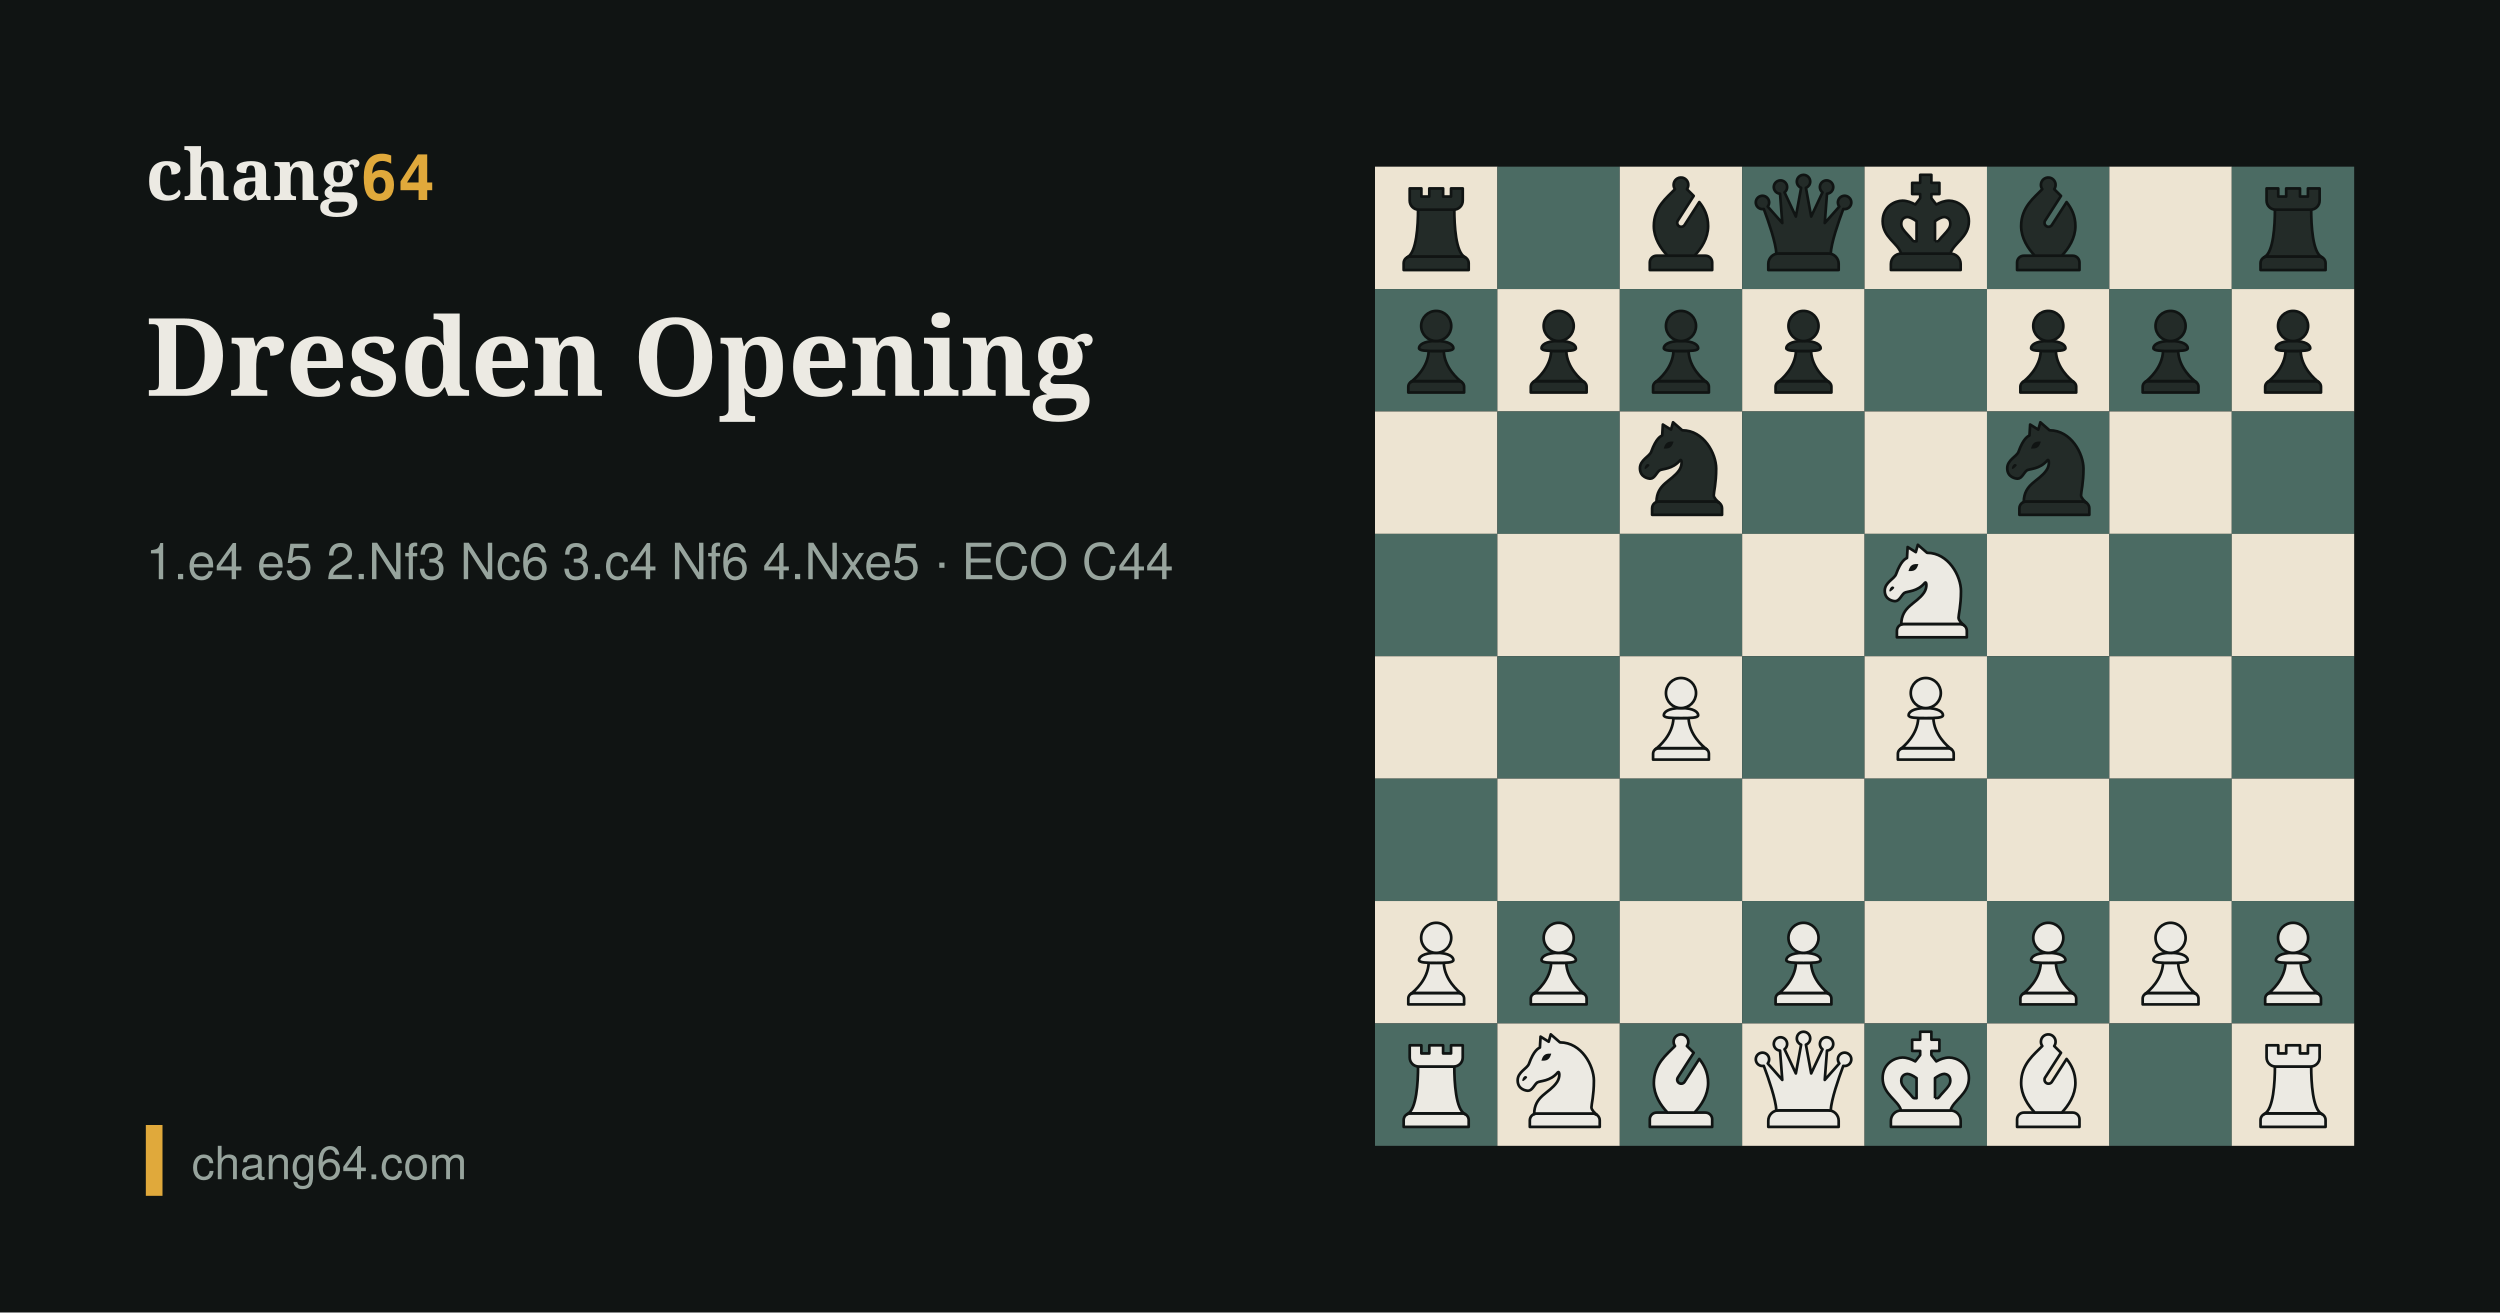
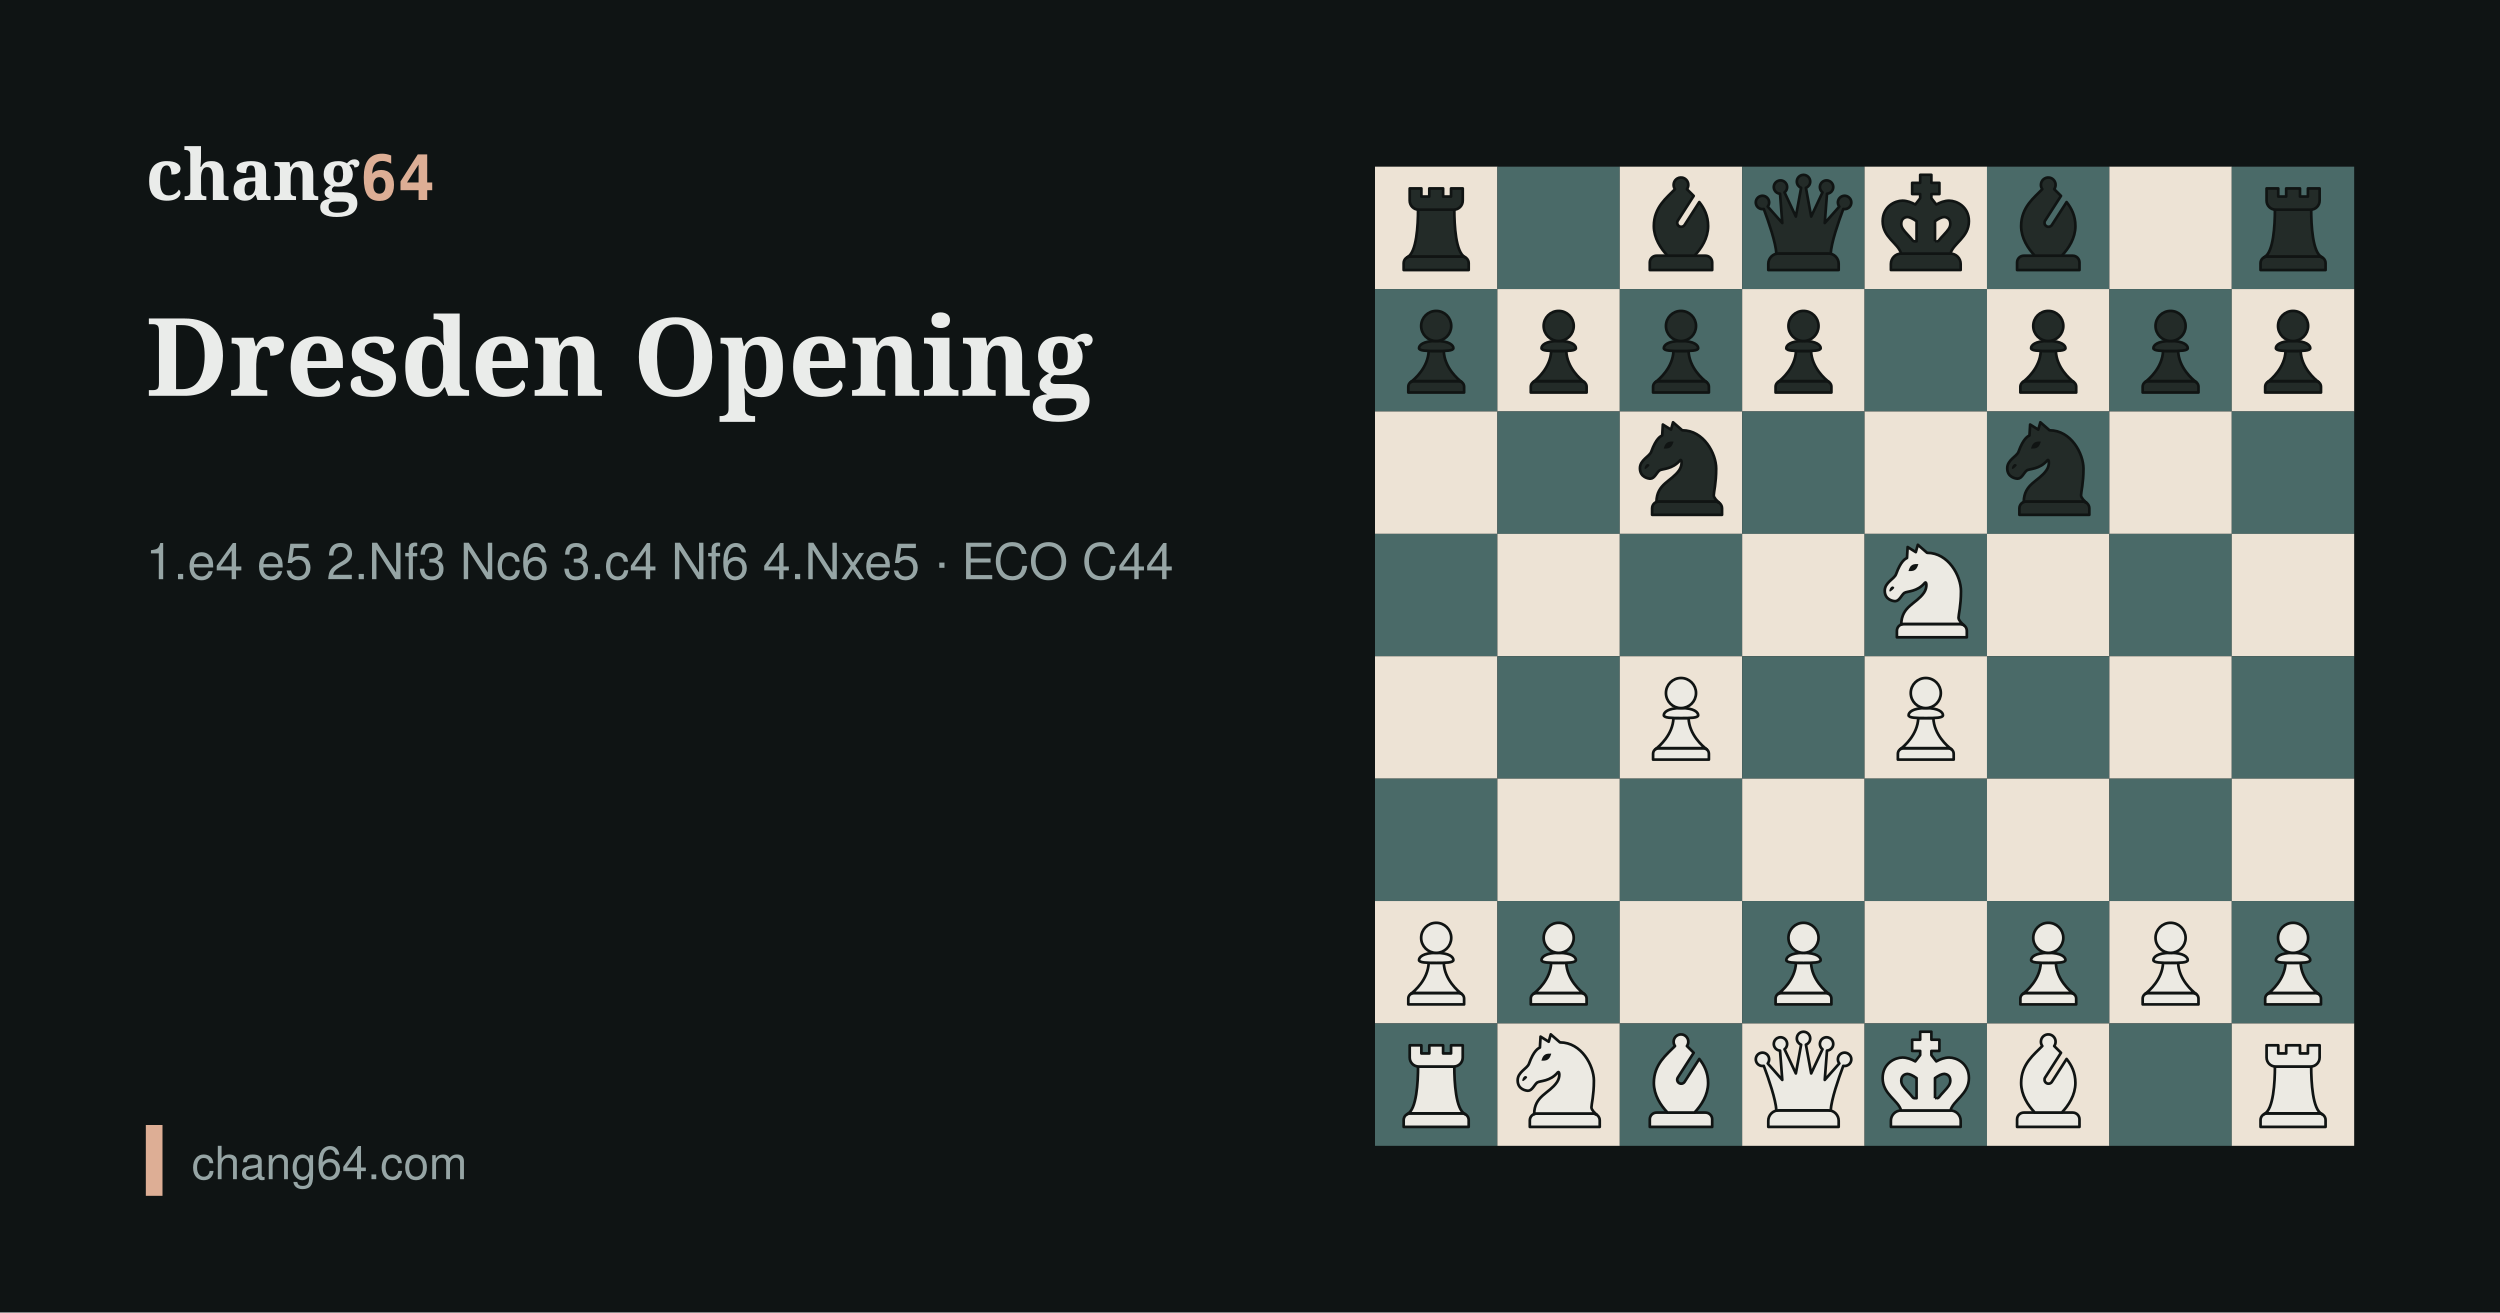
<svg xmlns="http://www.w3.org/2000/svg" width="1200" height="630" viewBox="0 0 1200 630">
-   <rect width="1200" height="630" fill="#101413" />
+   <rect width="1200" height="630" fill="#0F1414" />
  <g transform="translate(660,80)">
-     <rect x="0" y="0" width="58.75" height="58.75" fill="#EDE4D2" />
-     <rect x="58.75" y="0" width="58.75" height="58.75" fill="#4B6B63" />
-     <rect x="117.5" y="0" width="58.75" height="58.75" fill="#EDE4D2" />
-     <rect x="176.25" y="0" width="58.75" height="58.75" fill="#4B6B63" />
-     <rect x="235" y="0" width="58.75" height="58.75" fill="#EDE4D2" />
-     <rect x="293.75" y="0" width="58.75" height="58.75" fill="#4B6B63" />
-     <rect x="352.5" y="0" width="58.75" height="58.75" fill="#EDE4D2" />
-     <rect x="411.25" y="0" width="58.75" height="58.75" fill="#4B6B63" />
-     <rect x="0" y="58.75" width="58.75" height="58.75" fill="#4B6B63" />
-     <rect x="58.75" y="58.75" width="58.75" height="58.75" fill="#EDE4D2" />
-     <rect x="117.5" y="58.75" width="58.75" height="58.75" fill="#4B6B63" />
-     <rect x="176.25" y="58.75" width="58.75" height="58.75" fill="#EDE4D2" />
-     <rect x="235" y="58.75" width="58.75" height="58.75" fill="#4B6B63" />
-     <rect x="293.75" y="58.75" width="58.75" height="58.75" fill="#EDE4D2" />
-     <rect x="352.5" y="58.75" width="58.75" height="58.75" fill="#4B6B63" />
-     <rect x="411.25" y="58.75" width="58.75" height="58.75" fill="#EDE4D2" />
-     <rect x="0" y="117.5" width="58.75" height="58.75" fill="#EDE4D2" />
-     <rect x="58.75" y="117.5" width="58.75" height="58.75" fill="#4B6B63" />
-     <rect x="117.5" y="117.5" width="58.75" height="58.75" fill="#EDE4D2" />
-     <rect x="176.25" y="117.5" width="58.75" height="58.75" fill="#4B6B63" />
-     <rect x="235" y="117.5" width="58.75" height="58.75" fill="#EDE4D2" />
-     <rect x="293.75" y="117.5" width="58.75" height="58.75" fill="#4B6B63" />
-     <rect x="352.5" y="117.5" width="58.75" height="58.75" fill="#EDE4D2" />
-     <rect x="411.25" y="117.5" width="58.75" height="58.75" fill="#4B6B63" />
-     <rect x="0" y="176.25" width="58.75" height="58.75" fill="#4B6B63" />
-     <rect x="58.75" y="176.25" width="58.75" height="58.75" fill="#EDE4D2" />
-     <rect x="117.5" y="176.25" width="58.75" height="58.75" fill="#4B6B63" />
-     <rect x="176.25" y="176.25" width="58.75" height="58.75" fill="#EDE4D2" />
-     <rect x="235" y="176.25" width="58.75" height="58.75" fill="#4B6B63" />
-     <rect x="293.75" y="176.25" width="58.75" height="58.75" fill="#EDE4D2" />
-     <rect x="352.5" y="176.25" width="58.75" height="58.75" fill="#4B6B63" />
-     <rect x="411.25" y="176.25" width="58.75" height="58.75" fill="#EDE4D2" />
-     <rect x="0" y="235" width="58.75" height="58.75" fill="#EDE4D2" />
-     <rect x="58.75" y="235" width="58.75" height="58.75" fill="#4B6B63" />
-     <rect x="117.5" y="235" width="58.75" height="58.75" fill="#EDE4D2" />
-     <rect x="176.25" y="235" width="58.75" height="58.75" fill="#4B6B63" />
-     <rect x="235" y="235" width="58.75" height="58.75" fill="#EDE4D2" />
-     <rect x="293.75" y="235" width="58.75" height="58.75" fill="#4B6B63" />
-     <rect x="352.5" y="235" width="58.75" height="58.75" fill="#EDE4D2" />
-     <rect x="411.25" y="235" width="58.75" height="58.75" fill="#4B6B63" />
-     <rect x="0" y="293.75" width="58.75" height="58.75" fill="#4B6B63" />
-     <rect x="58.75" y="293.75" width="58.75" height="58.75" fill="#EDE4D2" />
-     <rect x="117.5" y="293.75" width="58.75" height="58.75" fill="#4B6B63" />
-     <rect x="176.25" y="293.75" width="58.75" height="58.75" fill="#EDE4D2" />
-     <rect x="235" y="293.75" width="58.75" height="58.75" fill="#4B6B63" />
-     <rect x="293.75" y="293.75" width="58.75" height="58.75" fill="#EDE4D2" />
-     <rect x="352.5" y="293.75" width="58.75" height="58.75" fill="#4B6B63" />
-     <rect x="411.25" y="293.75" width="58.75" height="58.75" fill="#EDE4D2" />
-     <rect x="0" y="352.5" width="58.75" height="58.75" fill="#EDE4D2" />
-     <rect x="58.75" y="352.5" width="58.75" height="58.75" fill="#4B6B63" />
-     <rect x="117.5" y="352.5" width="58.75" height="58.75" fill="#EDE4D2" />
-     <rect x="176.25" y="352.5" width="58.75" height="58.75" fill="#4B6B63" />
-     <rect x="235" y="352.5" width="58.75" height="58.75" fill="#EDE4D2" />
-     <rect x="293.75" y="352.5" width="58.75" height="58.75" fill="#4B6B63" />
-     <rect x="352.5" y="352.5" width="58.75" height="58.75" fill="#EDE4D2" />
-     <rect x="411.25" y="352.5" width="58.75" height="58.75" fill="#4B6B63" />
-     <rect x="0" y="411.25" width="58.75" height="58.75" fill="#4B6B63" />
-     <rect x="58.75" y="411.25" width="58.75" height="58.75" fill="#EDE4D2" />
-     <rect x="117.5" y="411.25" width="58.75" height="58.75" fill="#4B6B63" />
-     <rect x="176.25" y="411.25" width="58.75" height="58.75" fill="#EDE4D2" />
-     <rect x="235" y="411.25" width="58.75" height="58.75" fill="#4B6B63" />
-     <rect x="293.75" y="411.25" width="58.75" height="58.75" fill="#EDE4D2" />
-     <rect x="352.5" y="411.25" width="58.75" height="58.75" fill="#4B6B63" />
-     <rect x="411.25" y="411.25" width="58.75" height="58.75" fill="#EDE4D2" />
+     <rect x="0" y="0" width="58.75" height="58.75" fill="#EDE3D5" />
+     <rect x="58.75" y="0" width="58.75" height="58.75" fill="#4A6A68" />
+     <rect x="117.5" y="0" width="58.75" height="58.75" fill="#EDE3D5" />
+     <rect x="176.25" y="0" width="58.75" height="58.75" fill="#4A6A68" />
+     <rect x="235" y="0" width="58.75" height="58.75" fill="#EDE3D5" />
+     <rect x="293.75" y="0" width="58.75" height="58.75" fill="#4A6A68" />
+     <rect x="352.5" y="0" width="58.75" height="58.75" fill="#EDE3D5" />
+     <rect x="411.25" y="0" width="58.75" height="58.75" fill="#4A6A68" />
+     <rect x="0" y="58.75" width="58.75" height="58.75" fill="#4A6A68" />
+     <rect x="58.75" y="58.75" width="58.75" height="58.75" fill="#EDE3D5" />
+     <rect x="117.5" y="58.75" width="58.75" height="58.75" fill="#4A6A68" />
+     <rect x="176.25" y="58.75" width="58.75" height="58.75" fill="#EDE3D5" />
+     <rect x="235" y="58.75" width="58.75" height="58.75" fill="#4A6A68" />
+     <rect x="293.75" y="58.75" width="58.75" height="58.75" fill="#EDE3D5" />
+     <rect x="352.5" y="58.75" width="58.75" height="58.75" fill="#4A6A68" />
+     <rect x="411.25" y="58.75" width="58.75" height="58.75" fill="#EDE3D5" />
+     <rect x="0" y="117.5" width="58.75" height="58.75" fill="#EDE3D5" />
+     <rect x="58.75" y="117.5" width="58.75" height="58.75" fill="#4A6A68" />
+     <rect x="117.5" y="117.5" width="58.75" height="58.75" fill="#EDE3D5" />
+     <rect x="176.25" y="117.5" width="58.75" height="58.75" fill="#4A6A68" />
+     <rect x="235" y="117.5" width="58.75" height="58.75" fill="#EDE3D5" />
+     <rect x="293.75" y="117.5" width="58.75" height="58.75" fill="#4A6A68" />
+     <rect x="352.5" y="117.5" width="58.75" height="58.75" fill="#EDE3D5" />
+     <rect x="411.25" y="117.5" width="58.75" height="58.75" fill="#4A6A68" />
+     <rect x="0" y="176.25" width="58.75" height="58.75" fill="#4A6A68" />
+     <rect x="58.75" y="176.25" width="58.75" height="58.75" fill="#EDE3D5" />
+     <rect x="117.5" y="176.25" width="58.75" height="58.75" fill="#4A6A68" />
+     <rect x="176.25" y="176.25" width="58.75" height="58.75" fill="#EDE3D5" />
+     <rect x="235" y="176.25" width="58.75" height="58.75" fill="#4A6A68" />
+     <rect x="293.75" y="176.25" width="58.75" height="58.75" fill="#EDE3D5" />
+     <rect x="352.5" y="176.25" width="58.75" height="58.75" fill="#4A6A68" />
+     <rect x="411.25" y="176.25" width="58.75" height="58.75" fill="#EDE3D5" />
+     <rect x="0" y="235" width="58.75" height="58.75" fill="#EDE3D5" />
+     <rect x="58.75" y="235" width="58.75" height="58.75" fill="#4A6A68" />
+     <rect x="117.5" y="235" width="58.75" height="58.75" fill="#EDE3D5" />
+     <rect x="176.25" y="235" width="58.75" height="58.75" fill="#4A6A68" />
+     <rect x="235" y="235" width="58.75" height="58.75" fill="#EDE3D5" />
+     <rect x="293.75" y="235" width="58.75" height="58.75" fill="#4A6A68" />
+     <rect x="352.5" y="235" width="58.75" height="58.75" fill="#EDE3D5" />
+     <rect x="411.25" y="235" width="58.75" height="58.75" fill="#4A6A68" />
+     <rect x="0" y="293.75" width="58.75" height="58.75" fill="#4A6A68" />
+     <rect x="58.75" y="293.75" width="58.75" height="58.75" fill="#EDE3D5" />
+     <rect x="117.5" y="293.75" width="58.75" height="58.75" fill="#4A6A68" />
+     <rect x="176.25" y="293.75" width="58.75" height="58.75" fill="#EDE3D5" />
+     <rect x="235" y="293.75" width="58.75" height="58.75" fill="#4A6A68" />
+     <rect x="293.75" y="293.75" width="58.75" height="58.75" fill="#EDE3D5" />
+     <rect x="352.5" y="293.75" width="58.75" height="58.75" fill="#4A6A68" />
+     <rect x="411.25" y="293.75" width="58.75" height="58.75" fill="#EDE3D5" />
+     <rect x="0" y="352.5" width="58.75" height="58.75" fill="#EDE3D5" />
+     <rect x="58.75" y="352.5" width="58.75" height="58.75" fill="#4A6A68" />
+     <rect x="117.5" y="352.5" width="58.75" height="58.75" fill="#EDE3D5" />
+     <rect x="176.25" y="352.5" width="58.75" height="58.75" fill="#4A6A68" />
+     <rect x="235" y="352.5" width="58.75" height="58.75" fill="#EDE3D5" />
+     <rect x="293.75" y="352.5" width="58.75" height="58.75" fill="#4A6A68" />
+     <rect x="352.5" y="352.5" width="58.75" height="58.75" fill="#EDE3D5" />
+     <rect x="411.25" y="352.5" width="58.75" height="58.75" fill="#4A6A68" />
+     <rect x="0" y="411.25" width="58.75" height="58.75" fill="#4A6A68" />
+     <rect x="58.75" y="411.25" width="58.75" height="58.75" fill="#EDE3D5" />
+     <rect x="117.5" y="411.25" width="58.75" height="58.75" fill="#4A6A68" />
+     <rect x="176.25" y="411.25" width="58.75" height="58.75" fill="#EDE3D5" />
+     <rect x="235" y="411.25" width="58.75" height="58.75" fill="#4A6A68" />
+     <rect x="293.75" y="411.25" width="58.75" height="58.75" fill="#EDE3D5" />
+     <rect x="352.5" y="411.25" width="58.75" height="58.75" fill="#4A6A68" />
+     <rect x="411.25" y="411.25" width="58.75" height="58.75" fill="#EDE3D5" />
    <defs>
      <symbol id="pbr" viewBox="0 0 45 45">
        <path d="M12.99,33.03h19.01c1.35,0,2.45,1.1,2.45,2.45v2.52H10.54v-2.52c0-1.35,1.1-2.45,2.45-2.45Z" fill="#232b28" stroke="#101413" stroke-linecap="round" stroke-linejoin="round" />
        <path d="M29.17,15.8c-.07,0-.15.01-.23.01h-12.88c-.08,0-.15,0-.23-.01-.01,5.69-.51,15.85-3.95,17.49,0,0,0,0,0,0,.33-.17.71-.27,1.11-.27h19.01c.4,0,.78.1,1.11.27,0,0,0,0,0,0-3.45-1.65-3.94-11.8-3.95-17.49Z" fill="#232b28" stroke="#101413" stroke-linecap="round" stroke-linejoin="round" />
        <path d="M27.96,8v2.99h-2.92v-2.99h-5.07v2.99h-2.92v-2.99h-4.29v4.5c0,1.83,1.48,3.31,3.31,3.31h12.88c1.83,0,3.31-1.48,3.31-3.31v-4.5h-4.29Z" fill="#232b28" stroke="#101413" stroke-linecap="round" stroke-linejoin="round" />
      </symbol>
      <symbol id="pbb" viewBox="0 0 45 45">
        <path d="M13.5,32.74h18c1.36,0,2.47,1.11,2.47,2.47v2.79H11.03v-2.79c0-1.36,1.11-2.47,2.47-2.47Z" fill="#232b28" stroke="#101413" stroke-linecap="round" stroke-linejoin="round" stroke-width="1" />
        <path d="M27.46,32.74c2.5-2.65,5.01-6.42,5.01-10.9,0-3.8-1.45-6.58-3.24-8.82l-5.4,8.41c-.44.69-1.36.89-2.04.45h0c-.69-.44-.89-1.36-.45-2.04l5.83-9.09c-.88-.88-1.74-1.69-2.49-2.47.4-.56.6-1.27.47-2.04-.18-1.1-1.08-2.02-2.18-2.21-1.7-.29-3.18,1.01-3.18,2.66,0,.59.19,1.13.51,1.58-2.94,3.06-7.78,6.6-7.78,13.55,0,4.48,2.51,8.26,5.01,10.9h9.93Z" fill="#232b28" stroke="#101413" stroke-linecap="round" stroke-linejoin="round" stroke-width="1" />
      </symbol>
      <symbol id="pbq" viewBox="0 0 45 45">
        <path d="M31.62,31.91H13.38c-2.1,0-3.82,1.72-3.82,3.82v2.27h25.88v-2.27c0-2.11-1.71-3.82-3.82-3.82Z" fill="#232b28" stroke="#101413" stroke-linecap="round" stroke-linejoin="round" />
        <path d="M39.59,11.71c-.8-1.1-2.33-1.34-3.43-.54s-1.34,2.33-.54,3.43c.02.02.04.04.05.07l-5.35,6.05.82-10.77c.83-.06,1.62-.53,2.03-1.33.62-1.21.14-2.69-1.07-3.3-.19-.1-.39-.16-.58-.21h0s0,0,0,0c-1.07-.24-2.2.26-2.72,1.28-.55,1.07-.23,2.35.69,3.06l-4.16,8.89-1.94-10.57c.93-.35,1.58-1.25,1.58-2.29,0-1.36-1.1-2.46-2.46-2.46h0c-1.36,0-2.46,1.1-2.46,2.46,0,1.05.66,1.94,1.58,2.29l-1.94,10.57-4.16-8.89c.92-.71,1.23-1.99.69-3.06-.52-1.02-1.65-1.52-2.72-1.28h0s0,0,0,0c-.2.04-.39.11-.58.21-1.21.62-1.69,2.1-1.07,3.3.41.8,1.19,1.28,2.03,1.33l.82,10.77-5.35-6.05s.04-.04.05-.07c.8-1.1.55-2.63-.54-3.43s-2.63-.55-3.43.54c-.8,1.1-.55,2.63.54,3.43.58.42,1.29.55,1.94.42,1.81,4.84,4.41,12.39,4.63,16.46.28-.06.56-.1.86-.1h18.24c.3,0,.58.04.86.1.22-4.07,2.81-11.61,4.63-16.46.65.13,1.36,0,1.94-.42,1.1-.8,1.34-2.33.54-3.43Z" fill="#232b28" stroke="#101413" stroke-linecap="round" stroke-linejoin="round" />
      </symbol>
      <symbol id="pbk" viewBox="0 0 45 45">
        <path d="M31.54,31.96H13.46c-2.08,0-3.79,1.7-3.79,3.79v2.25h25.66v-2.25c0-2.09-1.7-3.79-3.79-3.79Z" fill="#232b28" stroke="#101413" stroke-linecap="round" stroke-linejoin="round" stroke-width=".98" />
        <path d="M31.08,12.5c-1.67,0-3.32.64-4.72,1.42l-1.8-2.32v-1.53h2.95v-4.12h-2.95v-2.95h-4.12v2.95h-2.95v4.12h2.95v1.53l-1.8,2.32c-1.4-.78-3.05-1.42-4.72-1.42-2.74,0-7.28,2.13-7.28,7.55,0,5.98,5.8,8.15,6.78,11.92.01,0,.03,0,.04,0h18.08s.03,0,.04,0c.97-3.77,6.78-5.94,6.78-11.92,0-5.41-4.54-7.55-7.28-7.55ZM29.1,25.07c-.58.62-1.23,1.31-1.82,2.09-.14.18-.35.29-.58.29-.35,0-.84,0-.81,0v-7.39c1.3-.96,2.57-1.55,3.39-1.56.42.03,2.24.27,2.24,2.46,0,1.37-.74,2.3-2.42,4.1ZM13.48,20.97c0-2.19,1.82-2.44,2.24-2.46.82.01,2.09.6,3.39,1.56v7.39s-.46,0-.81,0c-.23,0-.44-.11-.58-.29-.59-.77-1.24-1.46-1.82-2.09-1.68-1.8-2.42-2.73-2.42-4.1Z" fill="#232b28" stroke="#101413" stroke-linecap="round" stroke-linejoin="round" stroke-width=".98" />
      </symbol>
      <symbol id="pbp" viewBox="0 0 45 45">
        <path d="M14.31,33.79h16.38c1.14,0,2.07.93,2.07,2.07v2.14H12.24v-2.14c0-1.14.93-2.07,2.07-2.07Z" fill="#232b28" stroke="#101413" stroke-linecap="round" stroke-linejoin="round" />
        <path d="M31.85,34.14c-1.31-1.01-6.34-5.24-6.57-11.44-.84.03-1.78.03-2.77.03s-1.94,0-2.77-.03c-.24,6.2-5.26,10.43-6.57,11.44,0,0,0,0,0,0,.33-.22.73-.35,1.16-.35h16.38c.43,0,.83.13,1.16.35,0,0,0,0,0,0Z" fill="#232b28" stroke="#101413" stroke-linecap="round" stroke-linejoin="round" />
        <path d="M28.82,21.68c0,1.02-2.83,1.05-6.32,1.05s-6.32-.04-6.32-1.05,1.41-2.63,6.32-2.63,6.32,1.61,6.32,2.63Z" fill="#232b28" stroke="#101413" stroke-linecap="round" stroke-linejoin="round" />
        <circle cx="22.5" cy="13.53" r="5.53" fill="#232b28" stroke="#101413" stroke-linecap="round" stroke-linejoin="round" />
      </symbol>
      <symbol id="pbn" viewBox="0 0 45 45">
        <path d="M14.4,33.1h20.67c1.39,0,2.52,1.13,2.52,2.52v2.38H11.88v-2.38c0-1.39,1.13-2.52,2.52-2.52Z" fill="#232b28" stroke="#101413" stroke-linecap="round" stroke-linejoin="round" stroke-width="1" />
        <path d="M14.65,21.66c.97-.66,4.68-.28,7.56-3.75.52-.62.98,1.68-.34,3.64-2.86,4.23-8.3,4.94-8.39,11.72.29-.11.6-.18.92-.18h20.67c.52,0,1,.16,1.4.42-.55-.46-1.93-1.71-1.93-2.68,0-1.21.9-4.35.9-9.83s-4.54-14.07-12.47-14.07l-3.39-2.95-.75,2.7-3-1.87s-.15,2.38-.24,4.01c-.54.3-2.22.96-4.03,5.99-.63,1.75-4.15,3-4.15,6.07,0,3.41,3.21,3.83,3.82,3.83,1.57,0,2.36-2.34,3.42-3.06Z" fill="#232b28" stroke="#101413" stroke-linecap="round" stroke-linejoin="round" stroke-width="1" />
        <path d="M18.54,13.2c.9-.63.98-1.58,1.21-2.02.03-.06-.02-.12-.08-.12-.49.06-1.4-.18-2.31.45-.9.64-.98,1.58-1.2,2.02-.03.06.02.12.08.12.49-.06,1.4.18,2.3-.45Z" fill="#101413" />
        <path d="M10.24,20.58c-.46.42-.86.73-1.07.5s.14-1.16.6-1.57.87-.16,1.08.07-.15.59-.61,1.01Z" fill="#101413" />
      </symbol>
      <symbol id="pwn" viewBox="0 0 45 45">
        <path d="M14.4,33.1h20.67c1.39,0,2.52,1.13,2.52,2.52v2.38H11.88v-2.38c0-1.39,1.13-2.52,2.52-2.52Z" fill="#eceae3" stroke="#101413" stroke-linecap="round" stroke-linejoin="round" stroke-width="1" />
        <path d="M14.65,21.66c.97-.66,4.68-.28,7.56-3.75.52-.62.98,1.68-.34,3.64-2.86,4.23-8.3,4.94-8.39,11.72.29-.11.6-.18.92-.18h20.67c.52,0,1,.16,1.4.42-.55-.46-1.93-1.71-1.93-2.68,0-1.21.9-4.35.9-9.83s-4.54-14.07-12.47-14.07l-3.39-2.95-.75,2.7-3-1.87s-.15,2.38-.24,4.01c-.54.3-2.22.96-4.03,5.99-.63,1.75-4.15,3-4.15,6.07,0,3.41,3.21,3.83,3.82,3.83,1.57,0,2.36-2.34,3.42-3.06Z" fill="#eceae3" stroke="#101413" stroke-linecap="round" stroke-linejoin="round" stroke-width="1" />
        <path d="M18.54,13.2c.9-.63.98-1.58,1.21-2.02.03-.06-.02-.12-.08-.12-.49.06-1.4-.18-2.31.45-.9.64-.98,1.58-1.2,2.02-.03.06.02.12.08.12.49-.06,1.4.18,2.3-.45Z" fill="#101413" />
        <path d="M10.24,20.58c-.46.42-.86.73-1.07.5s.14-1.16.6-1.57.87-.16,1.08.07-.15.59-.61,1.01Z" fill="#101413" />
      </symbol>
      <symbol id="pwp" viewBox="0 0 45 45">
        <path d="M14.31,33.79h16.38c1.14,0,2.07.93,2.07,2.07v2.14H12.24v-2.14c0-1.14.93-2.07,2.07-2.07Z" fill="#eceae3" stroke="#101413" stroke-linecap="round" stroke-linejoin="round" />
        <path d="M31.85,34.14c-1.31-1.01-6.34-5.24-6.57-11.44-.84.03-1.78.03-2.77.03s-1.94,0-2.77-.03c-.24,6.2-5.26,10.43-6.57,11.44,0,0,0,0,0,0,.33-.22.73-.35,1.16-.35h16.38c.43,0,.83.13,1.16.35,0,0,0,0,0,0Z" fill="#eceae3" stroke="#101413" stroke-linecap="round" stroke-linejoin="round" />
        <path d="M28.82,21.68c0,1.02-2.83,1.05-6.32,1.05s-6.32-.04-6.32-1.05,1.41-2.63,6.32-2.63,6.32,1.61,6.32,2.63Z" fill="#eceae3" stroke="#101413" stroke-linecap="round" stroke-linejoin="round" />
        <circle cx="22.5" cy="13.53" r="5.53" fill="#eceae3" stroke="#101413" stroke-linecap="round" stroke-linejoin="round" />
      </symbol>
      <symbol id="pwr" viewBox="0 0 45 45">
        <path d="M12.99,33.03h19.01c1.35,0,2.45,1.1,2.45,2.45v2.52H10.54v-2.52c0-1.35,1.1-2.45,2.45-2.45Z" fill="#eceae3" stroke="#101413" stroke-linecap="round" stroke-linejoin="round" />
        <path d="M29.17,15.8c-.07,0-.15.01-.23.01h-12.88c-.08,0-.15,0-.23-.01-.01,5.69-.51,15.85-3.95,17.49,0,0,0,0,0,0,.33-.17.71-.27,1.11-.27h19.01c.4,0,.78.1,1.11.27,0,0,0,0,0,0-3.45-1.65-3.94-11.8-3.95-17.49Z" fill="#eceae3" stroke="#101413" stroke-linecap="round" stroke-linejoin="round" />
        <path d="M27.96,8v2.99h-2.92v-2.99h-5.07v2.99h-2.92v-2.99h-4.29v4.5c0,1.83,1.48,3.31,3.31,3.31h12.88c1.83,0,3.31-1.48,3.31-3.31v-4.5h-4.29Z" fill="#eceae3" stroke="#101413" stroke-linecap="round" stroke-linejoin="round" />
      </symbol>
      <symbol id="pwb" viewBox="0 0 45 45">
        <path d="M13.5,32.74h18c1.36,0,2.47,1.11,2.47,2.47v2.79H11.03v-2.79c0-1.36,1.11-2.47,2.47-2.47Z" fill="#eceae3" stroke="#101413" stroke-linecap="round" stroke-linejoin="round" stroke-width="1" />
        <path d="M27.46,32.74c2.5-2.65,5.01-6.42,5.01-10.9,0-3.8-1.45-6.58-3.24-8.82l-5.4,8.41c-.44.69-1.36.89-2.04.45h0c-.69-.44-.89-1.36-.45-2.04l5.83-9.09c-.88-.88-1.74-1.69-2.49-2.47.4-.56.6-1.27.47-2.04-.18-1.1-1.08-2.02-2.18-2.21-1.7-.29-3.18,1.01-3.18,2.66,0,.59.19,1.13.51,1.58-2.94,3.06-7.78,6.6-7.78,13.55,0,4.48,2.51,8.26,5.01,10.9h9.93Z" fill="#eceae3" stroke="#101413" stroke-linecap="round" stroke-linejoin="round" stroke-width="1" />
      </symbol>
      <symbol id="pwq" viewBox="0 0 45 45">
        <path d="M31.62,31.91H13.38c-2.1,0-3.82,1.72-3.82,3.82v2.27h25.88v-2.27c0-2.11-1.71-3.82-3.82-3.82Z" fill="#eceae3" stroke="#101413" stroke-linecap="round" stroke-linejoin="round" />
        <path d="M39.59,11.71c-.8-1.1-2.33-1.34-3.43-.54s-1.34,2.33-.54,3.43c.02.02.04.04.05.07l-5.35,6.05.82-10.77c.83-.06,1.62-.53,2.03-1.33.62-1.21.14-2.69-1.07-3.3-.19-.1-.39-.16-.58-.21h0s0,0,0,0c-1.07-.24-2.2.26-2.72,1.28-.55,1.07-.23,2.35.69,3.06l-4.16,8.89-1.94-10.57c.93-.35,1.58-1.25,1.58-2.29,0-1.36-1.1-2.46-2.46-2.46h0c-1.36,0-2.46,1.1-2.46,2.46,0,1.05.66,1.94,1.58,2.29l-1.94,10.57-4.16-8.89c.92-.71,1.23-1.99.69-3.06-.52-1.02-1.65-1.52-2.72-1.28h0s0,0,0,0c-.2.04-.39.11-.58.21-1.21.62-1.69,2.1-1.07,3.3.41.8,1.19,1.28,2.03,1.33l.82,10.77-5.35-6.05s.04-.04.05-.07c.8-1.1.55-2.63-.54-3.43s-2.63-.55-3.43.54c-.8,1.1-.55,2.63.54,3.43.58.42,1.29.55,1.94.42,1.81,4.84,4.41,12.39,4.63,16.46.28-.06.56-.1.86-.1h18.24c.3,0,.58.04.86.1.22-4.07,2.81-11.61,4.63-16.46.65.13,1.36,0,1.94-.42,1.1-.8,1.34-2.33.54-3.43Z" fill="#eceae3" stroke="#101413" stroke-linecap="round" stroke-linejoin="round" />
      </symbol>
      <symbol id="pwk" viewBox="0 0 45 45">
        <path d="M31.54,31.96H13.46c-2.08,0-3.79,1.7-3.79,3.79v2.25h25.66v-2.25c0-2.09-1.7-3.79-3.79-3.79Z" fill="#eceae3" stroke="#101413" stroke-linecap="round" stroke-linejoin="round" stroke-width=".98" />
        <path d="M31.08,12.5c-1.67,0-3.32.64-4.72,1.42l-1.8-2.32v-1.53h2.95v-4.12h-2.95v-2.95h-4.12v2.95h-2.95v4.12h2.95v1.53l-1.8,2.32c-1.4-.78-3.05-1.42-4.72-1.42-2.74,0-7.28,2.13-7.28,7.55,0,5.98,5.8,8.15,6.78,11.92.01,0,.03,0,.04,0h18.08s.03,0,.04,0c.97-3.77,6.78-5.94,6.78-11.92,0-5.41-4.54-7.55-7.28-7.55ZM29.1,25.07c-.58.62-1.23,1.31-1.82,2.09-.14.18-.35.29-.58.29-.35,0-.84,0-.81,0v-7.39c1.3-.96,2.57-1.55,3.39-1.56.42.03,2.24.27,2.24,2.46,0,1.37-.74,2.3-2.42,4.1ZM13.48,20.97c0-2.19,1.82-2.44,2.24-2.46.82.01,2.09.6,3.39,1.56v7.39s-.46,0-.81,0c-.23,0-.44-.11-.58-.29-.59-.77-1.24-1.46-1.82-2.09-1.68-1.8-2.42-2.73-2.42-4.1Z" fill="#eceae3" stroke="#101413" stroke-linecap="round" stroke-linejoin="round" stroke-width=".98" />
      </symbol>
    </defs>
    <use href="#pbr" x="0.0" y="0.0" width="58.75" height="58.75" />
    <use href="#pbb" x="117.5" y="0.0" width="58.75" height="58.75" />
    <use href="#pbq" x="176.3" y="0.0" width="58.75" height="58.75" />
    <use href="#pbk" x="235.0" y="0.0" width="58.75" height="58.75" />
    <use href="#pbb" x="293.8" y="0.0" width="58.75" height="58.75" />
    <use href="#pbr" x="411.3" y="0.0" width="58.75" height="58.75" />
    <use href="#pbp" x="0.0" y="58.8" width="58.75" height="58.75" />
    <use href="#pbp" x="58.8" y="58.8" width="58.75" height="58.75" />
    <use href="#pbp" x="117.5" y="58.8" width="58.75" height="58.75" />
    <use href="#pbp" x="176.3" y="58.8" width="58.75" height="58.75" />
    <use href="#pbp" x="293.8" y="58.8" width="58.75" height="58.75" />
    <use href="#pbp" x="352.5" y="58.8" width="58.75" height="58.75" />
    <use href="#pbp" x="411.3" y="58.8" width="58.75" height="58.75" />
    <use href="#pbn" x="117.5" y="117.5" width="58.75" height="58.75" />
    <use href="#pbn" x="293.8" y="117.5" width="58.75" height="58.75" />
    <use href="#pwn" x="235.0" y="176.3" width="58.75" height="58.75" />
    <use href="#pwp" x="117.5" y="235.0" width="58.75" height="58.75" />
    <use href="#pwp" x="235.0" y="235.0" width="58.75" height="58.75" />
    <use href="#pwp" x="0.0" y="352.5" width="58.75" height="58.75" />
    <use href="#pwp" x="58.8" y="352.5" width="58.75" height="58.75" />
    <use href="#pwp" x="176.3" y="352.5" width="58.75" height="58.75" />
    <use href="#pwp" x="293.8" y="352.5" width="58.75" height="58.75" />
    <use href="#pwp" x="352.5" y="352.5" width="58.75" height="58.75" />
    <use href="#pwp" x="411.3" y="352.5" width="58.75" height="58.75" />
    <use href="#pwr" x="0.0" y="411.3" width="58.75" height="58.75" />
    <use href="#pwn" x="58.8" y="411.3" width="58.75" height="58.75" />
    <use href="#pwb" x="117.5" y="411.3" width="58.75" height="58.75" />
    <use href="#pwq" x="176.3" y="411.3" width="58.75" height="58.75" />
    <use href="#pwk" x="235.0" y="411.3" width="58.75" height="58.75" />
    <use href="#pwb" x="293.8" y="411.3" width="58.75" height="58.75" />
    <use href="#pwr" x="411.3" y="411.3" width="58.75" height="58.75" />
  </g>
-   <text x="70" y="190" font-family="Georgia,serif" font-size="52" font-weight="600" fill="#ECEAE3">Dresden Opening</text>
-   <text x="70" y="278" font-family="Helvetica,Arial,sans-serif" font-size="24" fill="#97A49D">1.e4 e5 2.Nf3 Nc6 3.c4 Nf6 4.Nxe5  ·  ECO C44</text>
-   <text x="70" y="96" font-family="Georgia,serif" font-size="34" font-weight="600" fill="#ECEAE3">chang<tspan fill="#E0A93B" font-family="monospace" font-size="30">64</tspan>
+   <text x="70" y="190" font-family="Georgia,serif" font-size="52" font-weight="600" fill="#EAECEA">Dresden Opening</text>
+   <text x="70" y="278" font-family="Helvetica,Arial,sans-serif" font-size="24" fill="#96A5A5">1.e4 e5 2.Nf3 Nc6 3.c4 Nf6 4.Nxe5  ·  ECO C44</text>
+   <text x="70" y="96" font-family="Georgia,serif" font-size="34" font-weight="600" fill="#EAECEA">chang<tspan fill="#DDAE95" font-family="monospace" font-size="30">64</tspan>
  </text>
-   <rect x="70" y="540" width="8" height="34" fill="#E0A93B" />
-   <text x="92" y="566" font-family="Helvetica,Arial,sans-serif" font-size="22" fill="#97A49D">chang64.com</text>
+   <rect x="70" y="540" width="8" height="34" fill="#DDAE95" />
+   <text x="92" y="566" font-family="Helvetica,Arial,sans-serif" font-size="22" fill="#96A5A5">chang64.com</text>
</svg>
